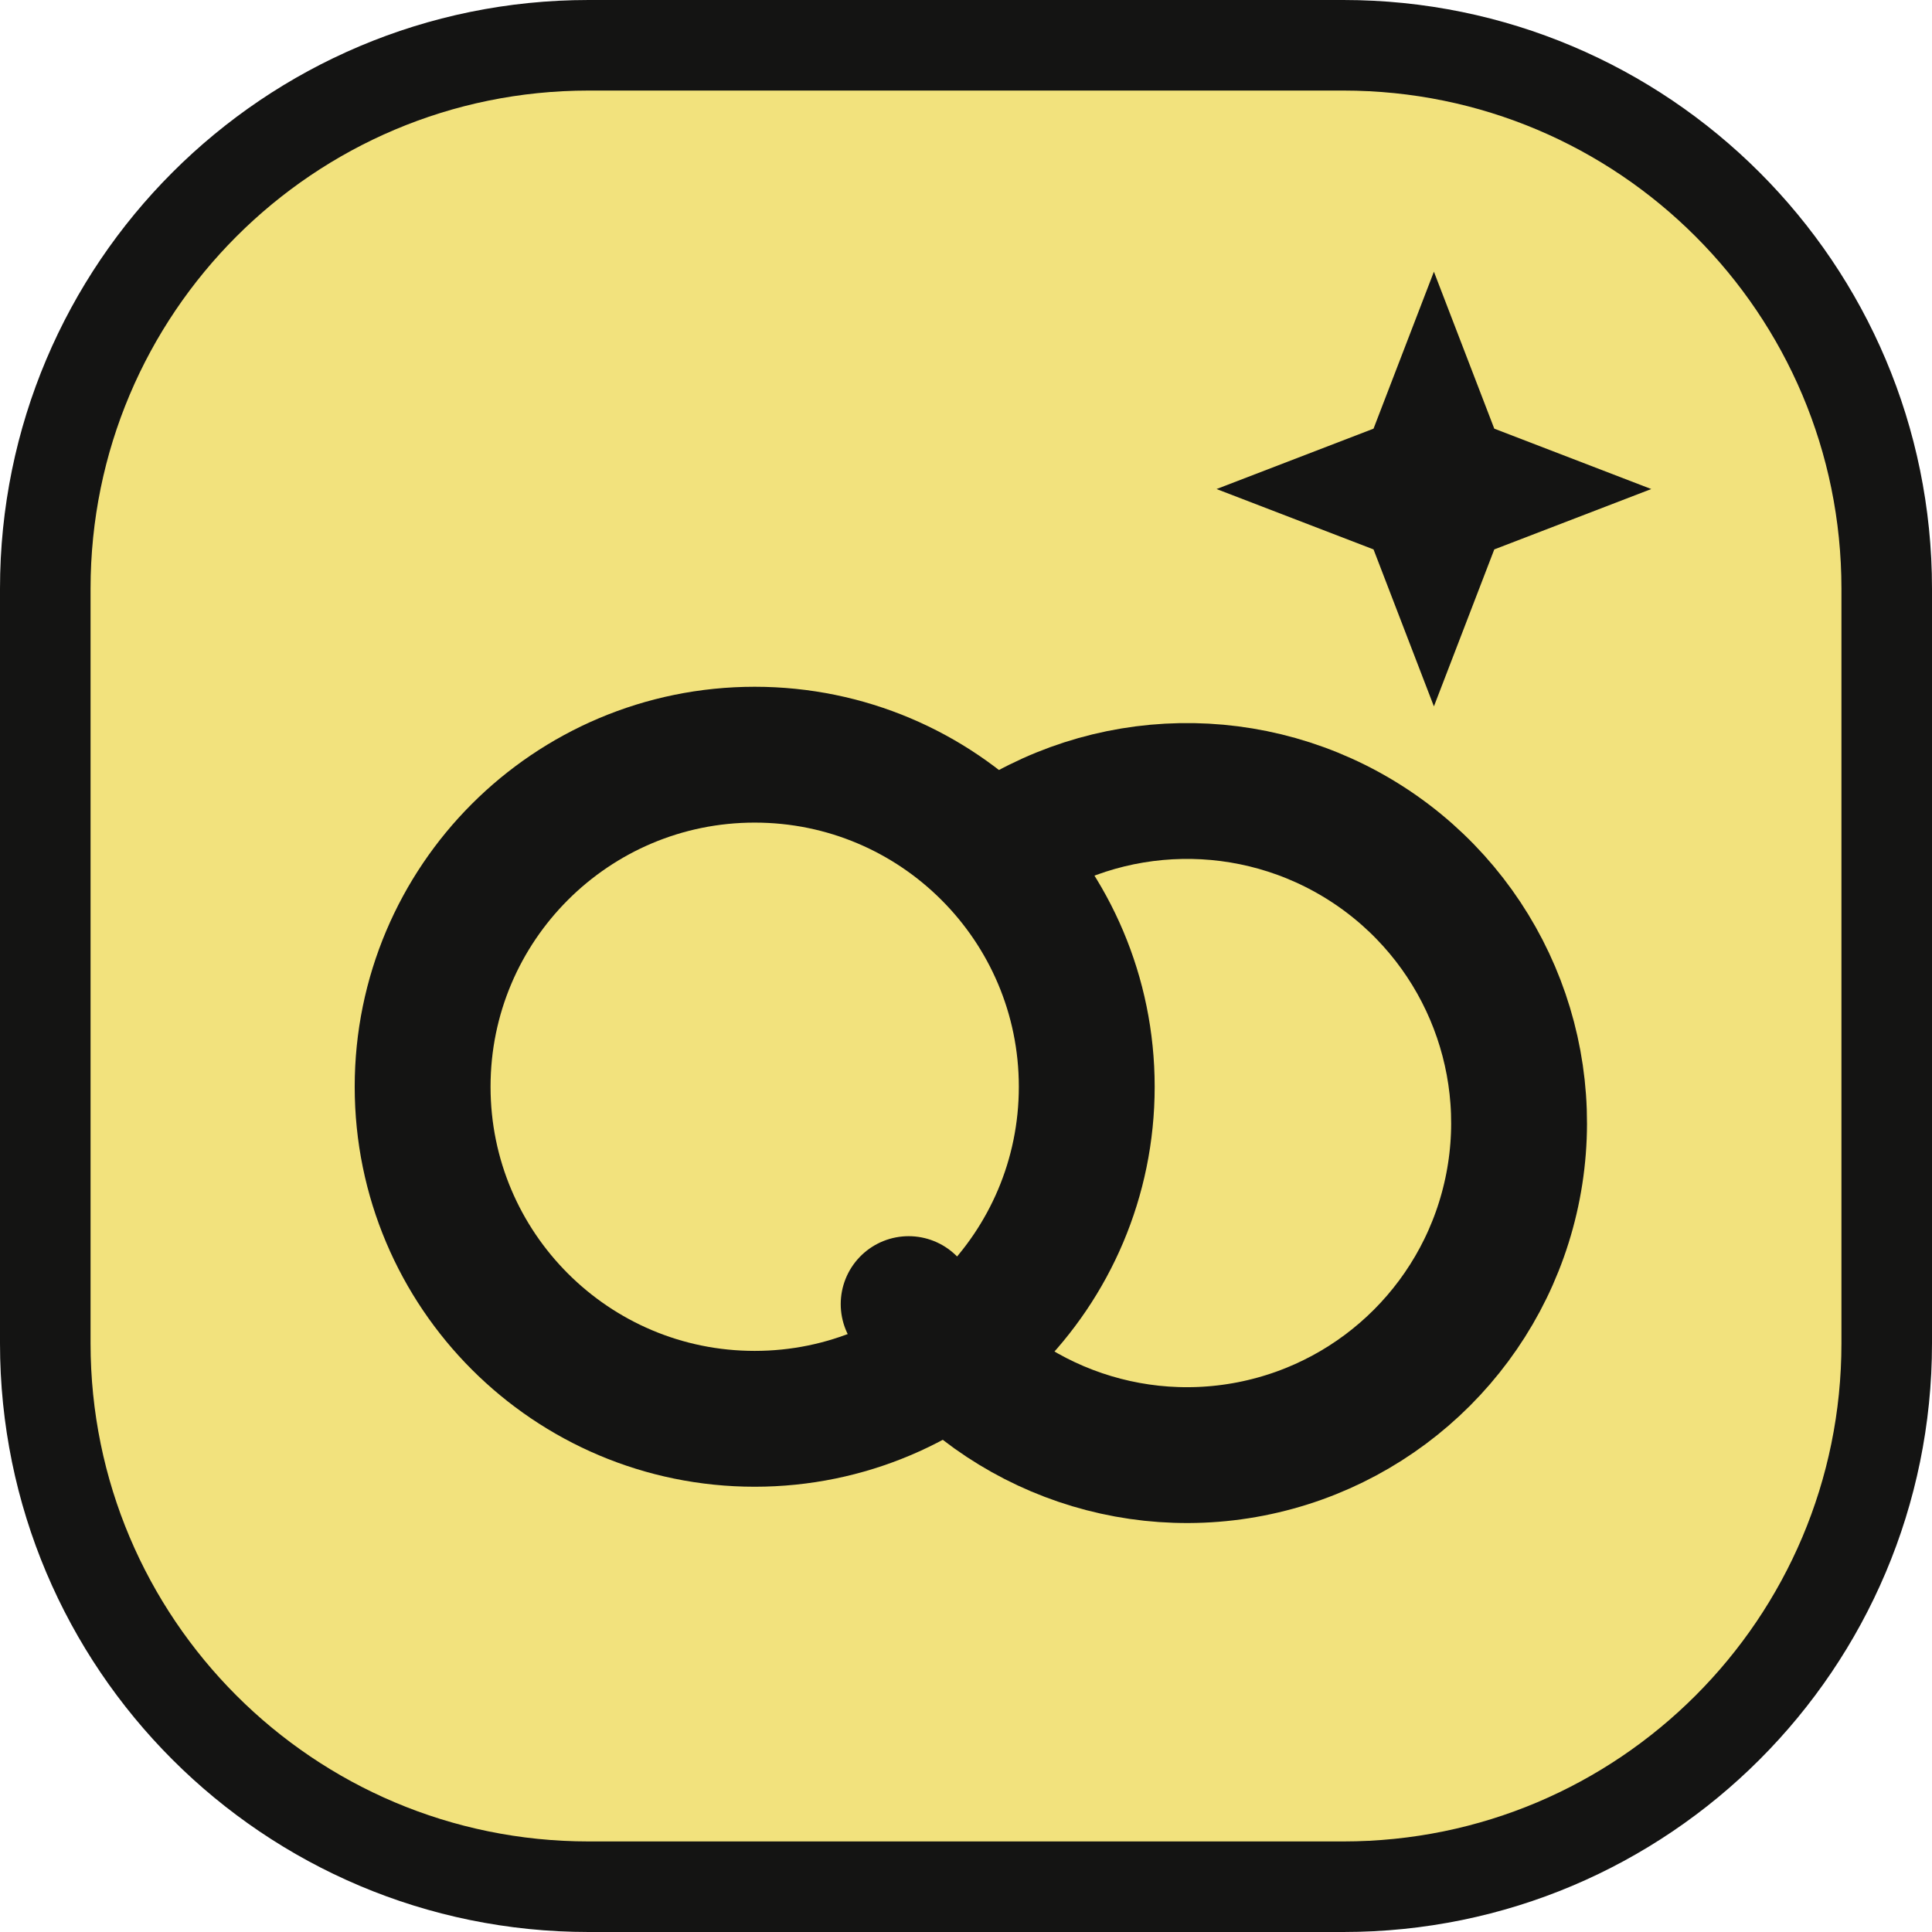
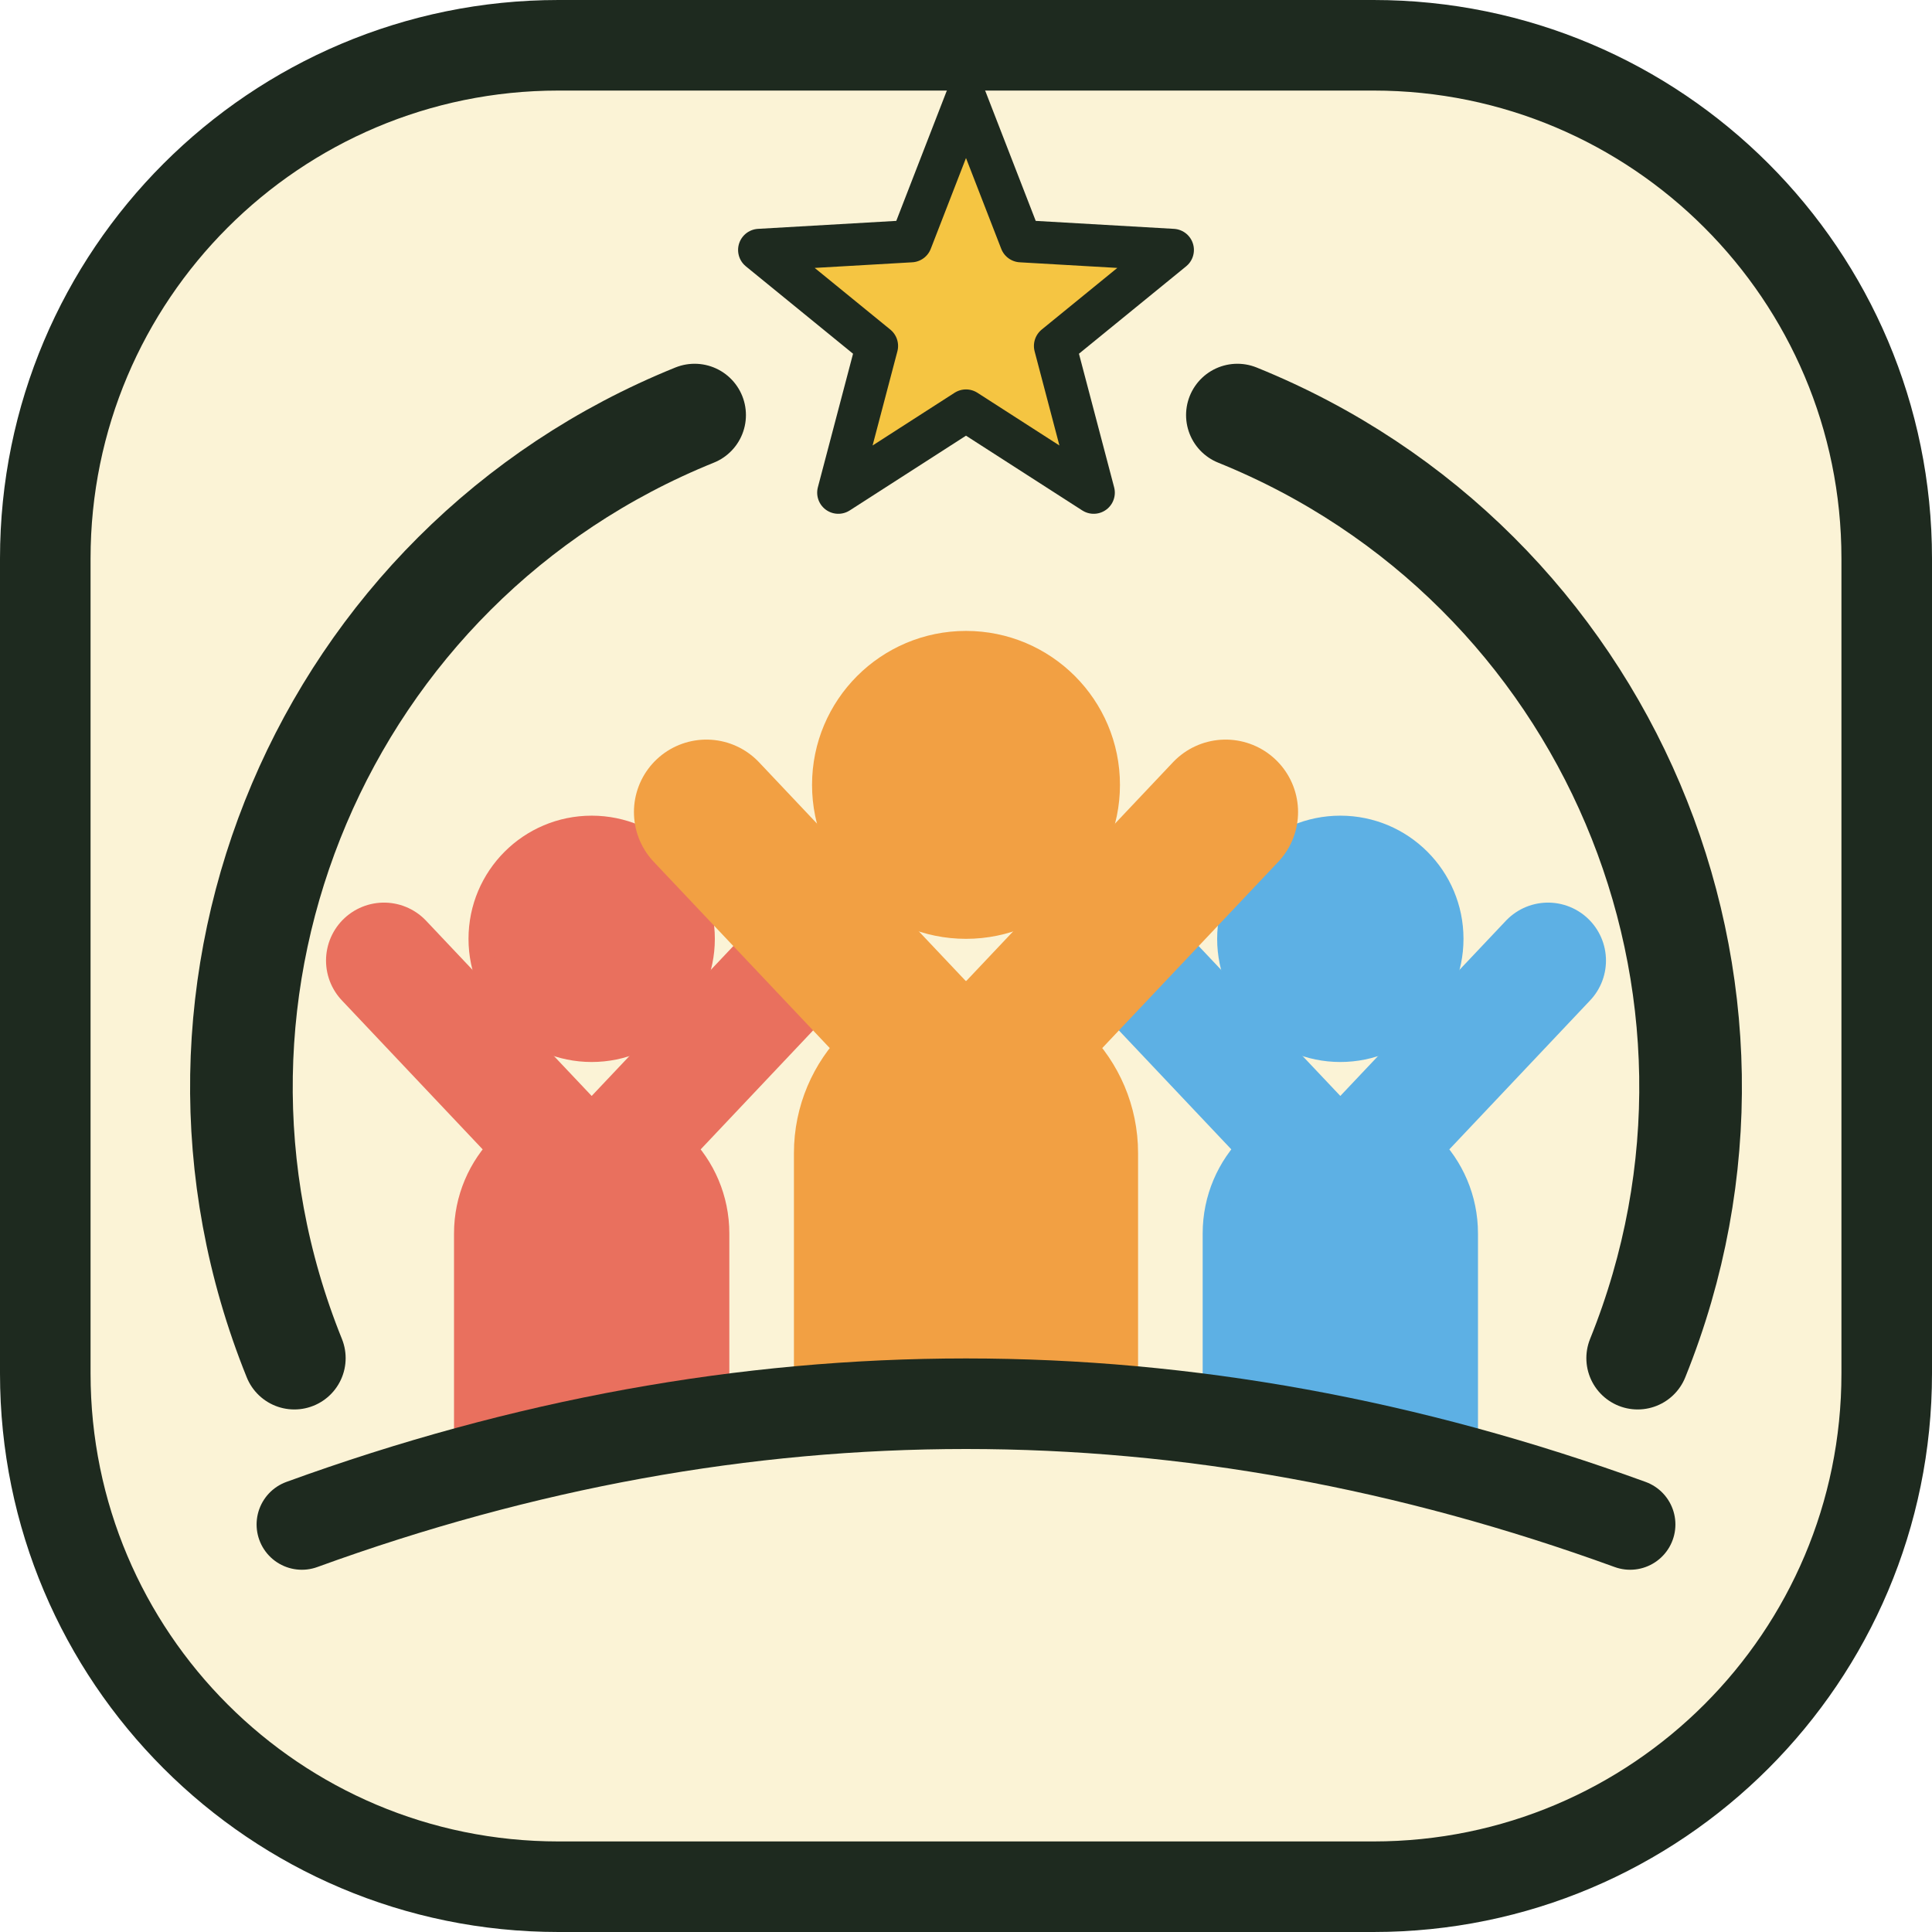
<svg xmlns="http://www.w3.org/2000/svg" viewBox="0 0 64 64" role="img" aria-label="Collab Pro">
-   <rect x="1.5" y="1.5" width="61" height="61" rx="18" fill="#F2E27D" stroke="#141413" stroke-width="3" />
-   <circle cx="25" cy="36" r="11" fill="none" stroke="#141413" stroke-width="4.5" />
-   <path d="M33 28.2A11 11 0 1 1 30.1 43.2" fill="none" stroke="#141413" stroke-width="4.5" stroke-linecap="round" />
-   <path d="M47.5 9l2 5.2 5.2 2-5.2 2-2 5.2-2-5.2-5.2-2 5.2-2z" fill="#141413" />
+   <defs>
+     <clipPath id="cp-ground">
+       <path d="M0 0H64V50.5Q32 42.5 0 50.5Z" />
+     </clipPath>
+     <g id="cp-person">
+       <circle cx="0" cy="-15.5" r="4.6" />
+       <path d="M0-5.5L-8.6-14.6M0-5.5L8.6-14.6" fill="none" stroke-width="4.8" stroke-linecap="round" stroke="inherit" />
+       <rect x="-5.2" y="-8.5" width="10.4" height="22" rx="5.2" />
+     </g>
+   </defs>
+   <rect x="1.5" y="1.5" width="61" height="61" rx="17" fill="#FBF3D6" stroke="#1E2A1F" stroke-width="3" />
+   <path d="M9.75 44.99A24 24 0 0 1 23.01 13.75M40.99 13.75A24 24 0 0 1 54.25 44.99" fill="none" stroke="#1E2A1F" stroke-width="3.4" stroke-linecap="round" />
+   <g clip-path="url(#cp-ground)">
+     <g transform="translate(19.6 43.5) scale(.8)" fill="#E9705E" stroke="#E9705E">
+       <use href="#cp-person" />
+     </g>
+     <g transform="translate(44.4 43.5) scale(.8)" fill="#5DB0E4" stroke="#5DB0E4">
+       <use href="#cp-person" />
+     </g>
+     <g transform="translate(32 41.5)" fill="#F2A043" stroke="#F2A043">
+       <use href="#cp-person" />
+     </g>
+   </g>
+   <path d="M10 50.5Q32 42.5 54 50.5" fill="none" stroke="#1E2A1F" stroke-width="3" stroke-linecap="round" />
+   <path d="M32 3.3L33.82 7.99L38.85 8.28L34.95 11.46L36.23 16.32L32 13.6L27.77 16.32L29.05 11.46L25.15 8.28L30.18 7.99Z" fill="#F5C542" stroke="#1E2A1F" stroke-width="1.4" stroke-linejoin="round" />
</svg>
